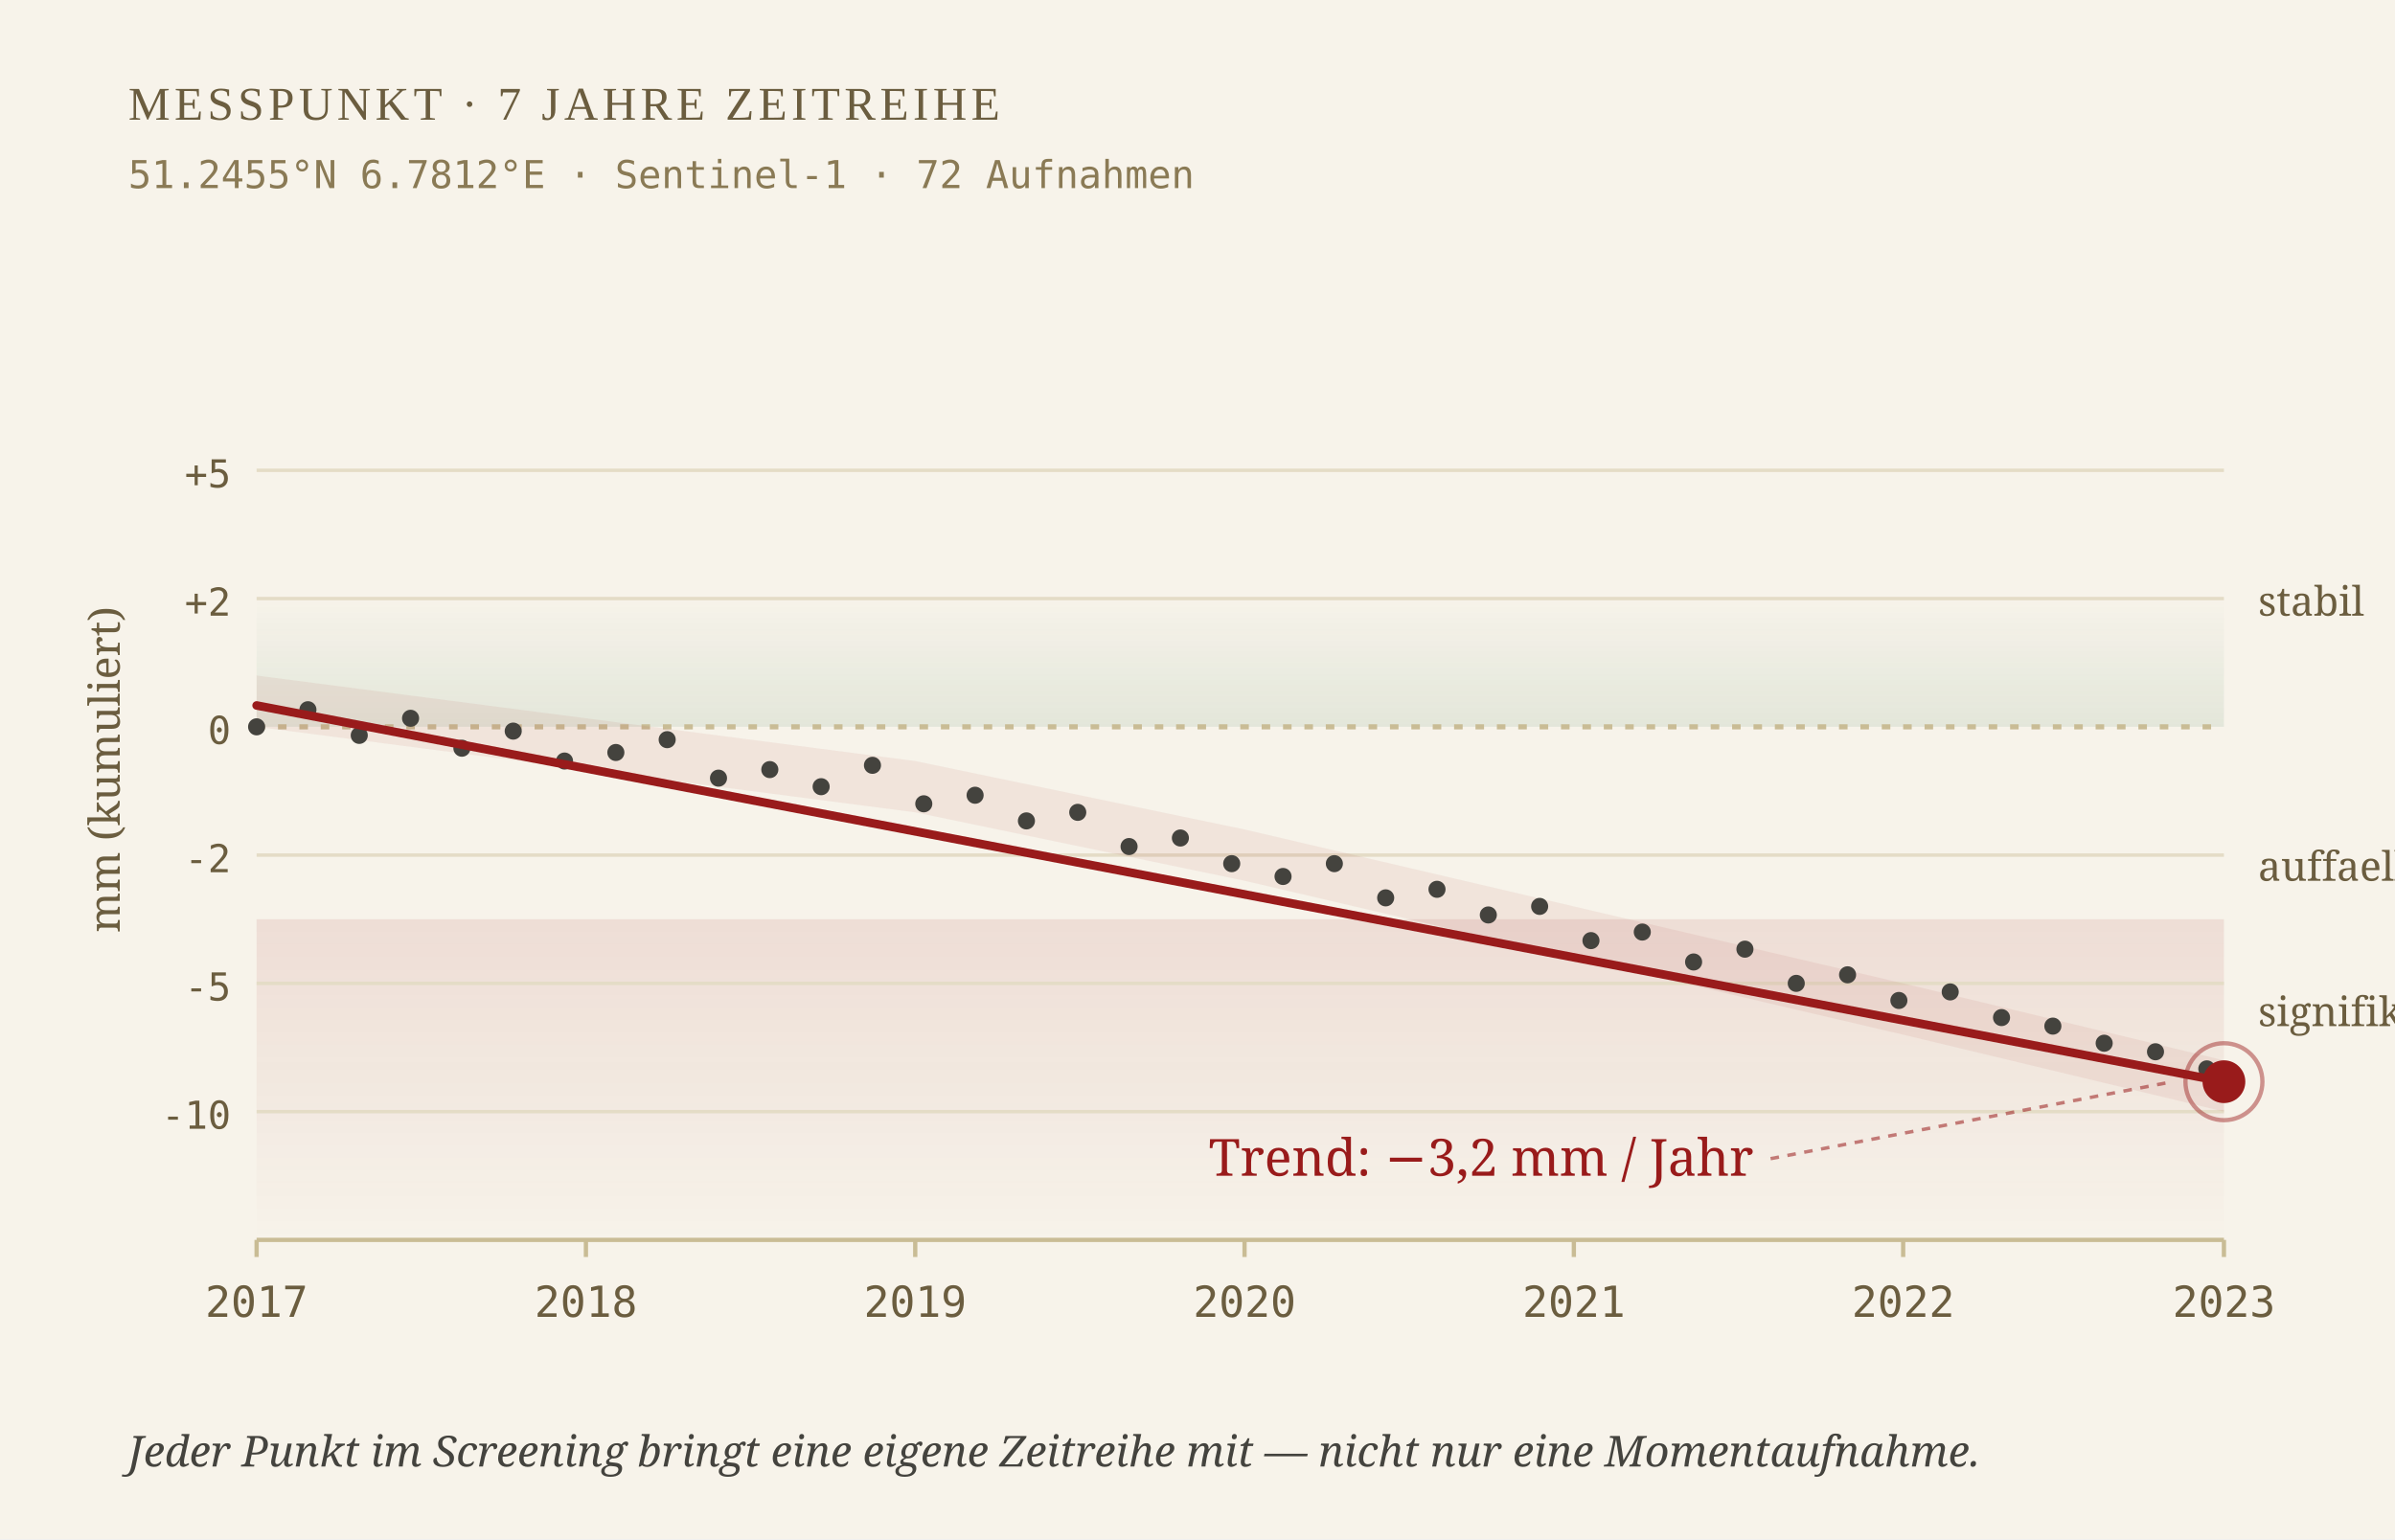
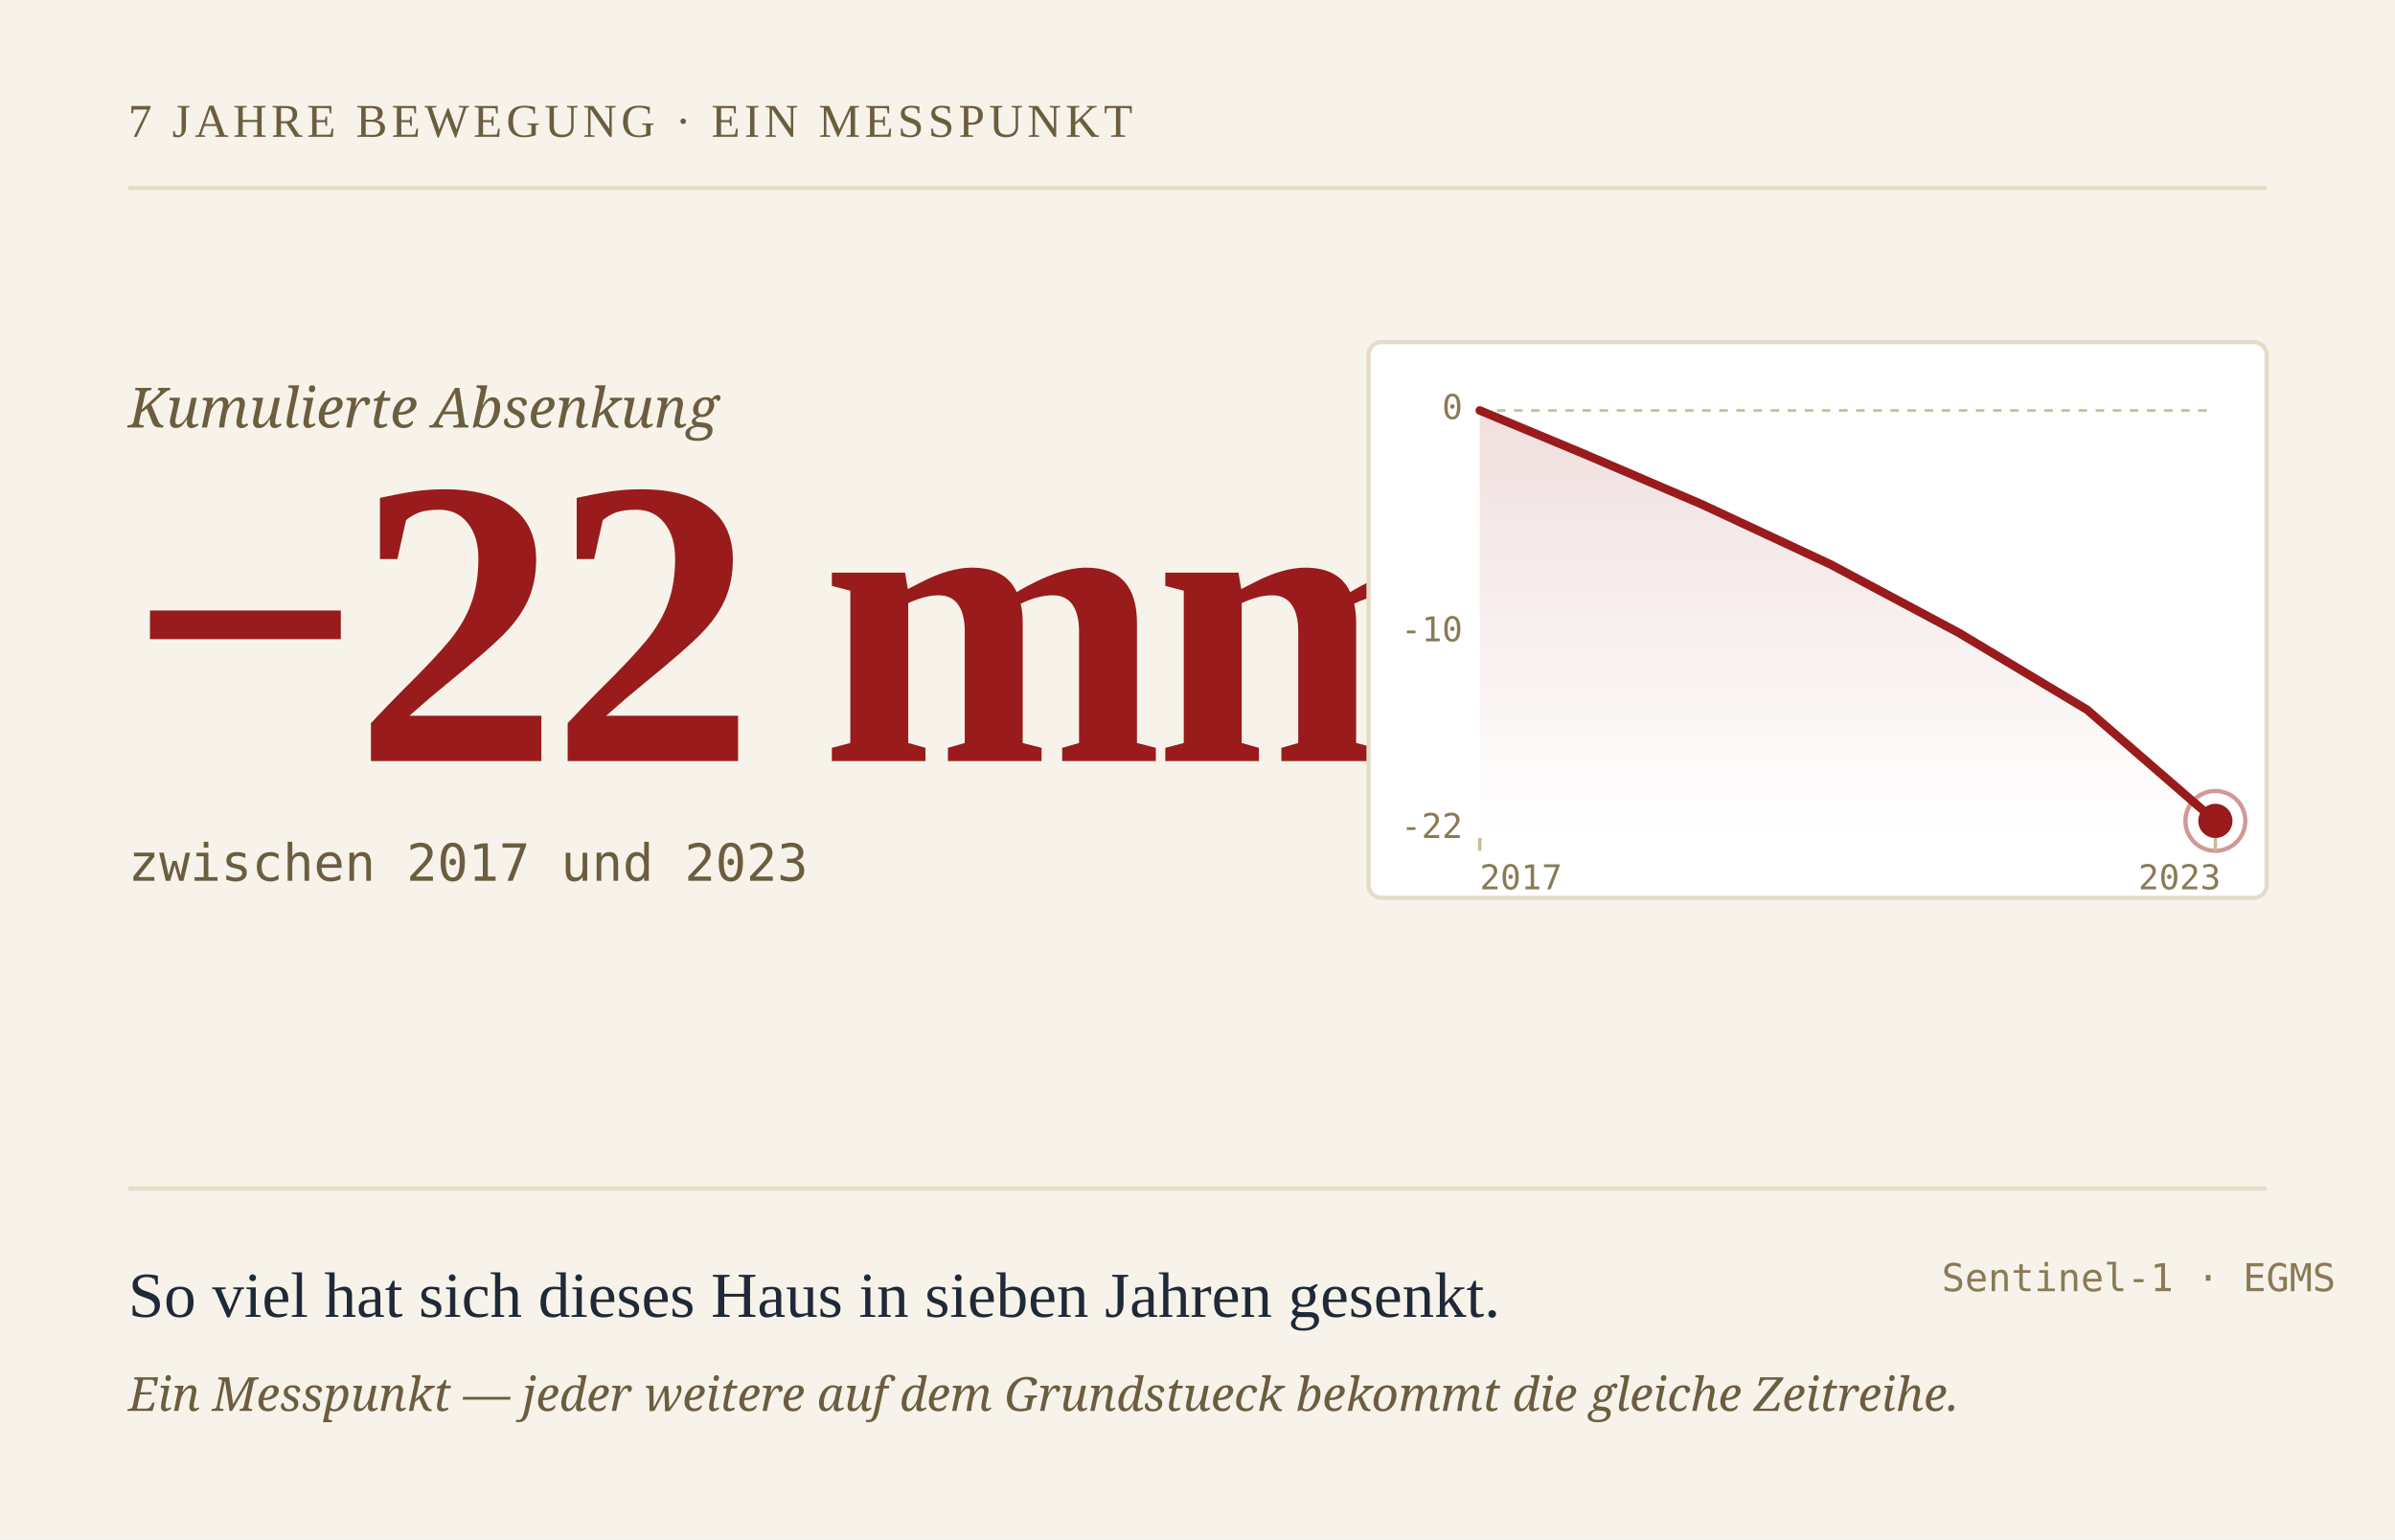
- <svg xmlns="http://www.w3.org/2000/svg" viewBox="0 0 560 360" width="560" height="360" role="img" aria-label="Zeitreihe der Bodenbewegung an einem Messpunkt, 2017 bis 2024, abwaertstrend minus 3,2 Millimeter pro Jahr">
+ <svg xmlns="http://www.w3.org/2000/svg" viewBox="0 0 560 360" width="560" height="360" role="img" aria-label="Kumulierte Absenkung minus 22 Millimeter zwischen 2017 und 2023 an einem Messpunkt">
  <defs>
-     <linearGradient id="tsBand" x1="0" y1="0" x2="0" y2="1">
-       <stop offset="0%" stop-color="#991B1B" stop-opacity="0.10" />
+     <linearGradient id="aSpark" x1="0" y1="0" x2="0" y2="1">
+       <stop offset="0%" stop-color="#991B1B" stop-opacity="0.14" />
      <stop offset="100%" stop-color="#991B1B" stop-opacity="0" />
-     </linearGradient>
-     <linearGradient id="tsStableBand" x1="0" y1="0" x2="0" y2="1">
-       <stop offset="0%" stop-color="#166534" stop-opacity="0" />
-       <stop offset="100%" stop-color="#166534" stop-opacity="0.09" />
    </linearGradient>
  </defs>
  <rect width="560" height="360" fill="#F7F3EA" />
-   <rect x="60" y="140" width="460" height="30" fill="url(#tsStableBand)" />
-   <rect x="60" y="215" width="460" height="75" fill="url(#tsBand)" />
-   <g stroke="#E4DCC6" stroke-width="0.8" fill="none">
-     <line x1="60" y1="110" x2="520" y2="110" />
-     <line x1="60" y1="140" x2="520" y2="140" />
-     <line x1="60" y1="200" x2="520" y2="200" />
-     <line x1="60" y1="230" x2="520" y2="230" />
-     <line x1="60" y1="260" x2="520" y2="260" />
+   <g font-family="Georgia, 'Times New Roman', serif" font-size="11" fill="#6B5D3F">
+     <text x="30" y="32" letter-spacing="1">7 JAHRE BEWEGUNG · EIN MESSPUNKT</text>
  </g>
-   <line x1="60" y1="170" x2="520" y2="170" stroke="#C9BC95" stroke-width="1.2" stroke-dasharray="2 3" />
-   <g font-family="ui-monospace, SFMono-Regular, Menlo, monospace" font-size="9" fill="#6B5D3F" text-anchor="end">
-     <text x="54" y="114">+5</text>
-     <text x="54" y="144">+2</text>
-     <text x="54" y="174">0</text>
-     <text x="54" y="204">-2</text>
-     <text x="54" y="234">-5</text>
-     <text x="54" y="264">-10</text>
+   <line x1="30" y1="44" x2="530" y2="44" stroke="#E4DCC6" stroke-width="1" />
+   <g transform="translate(30, 100)">
+     <text x="0" y="0" font-family="Georgia, serif" font-size="13" fill="#6B5D3F" font-style="italic">
+       Kumulierte Absenkung
+     </text>
+     <text x="0" y="78" font-family="Georgia, 'Times New Roman', serif" font-size="96" font-weight="bold" fill="#991B1B" letter-spacing="-2">
+       −22 mm
+     </text>
+     <text x="0" y="106" font-family="ui-monospace, SFMono-Regular, Menlo, monospace" font-size="12" fill="#6B5D3F">
+       zwischen 2017 und 2023
+     </text>
  </g>
-   <text x="28" y="180" font-family="Georgia, serif" font-size="10" fill="#6B5D3F" transform="rotate(-90 28 180)" text-anchor="middle">mm (kumuliert)</text>
-   <line x1="60" y1="290" x2="520" y2="290" stroke="#C9BC95" stroke-width="1" />
-   <g font-family="ui-monospace, SFMono-Regular, Menlo, monospace" font-size="10" fill="#6B5D3F" text-anchor="middle">
-     <text x="60" y="308">2017</text>
-     <text x="137" y="308">2018</text>
-     <text x="214" y="308">2019</text>
-     <text x="291" y="308">2020</text>
-     <text x="368" y="308">2021</text>
-     <text x="445" y="308">2022</text>
-     <text x="520" y="308">2023</text>
+   <g transform="translate(320, 80)">
+     <rect x="0" y="0" width="210" height="130" rx="3" fill="#FFFFFF" stroke="#E4DCC6" stroke-width="1" />
+     <g font-family="ui-monospace, Menlo, monospace" font-size="8" fill="#8A7A55" text-anchor="end">
+       <text x="22" y="18">0</text>
+       <text x="22" y="70">-10</text>
+       <text x="22" y="116">-22</text>
+     </g>
+     <line x1="26" y1="16" x2="198" y2="16" stroke="#C9BC95" stroke-width="0.6" stroke-dasharray="2 2" />
+     <path d="M 26 16 L 50 26 L 78 38 L 108 52 L 138 68 L 168 86 L 198 112              L 198 116 L 26 116 Z" fill="url(#aSpark)" />
+     <polyline points="26,16 50,26 78,38 108,52 138,68 168,86 198,112" fill="none" stroke="#991B1B" stroke-width="2" stroke-linecap="round" stroke-linejoin="round" />
+     <circle cx="198" cy="112" r="4" fill="#991B1B" />
+     <circle cx="198" cy="112" r="7" fill="none" stroke="#991B1B" stroke-width="1" stroke-opacity="0.45" />
+     <g stroke="#C9BC95" stroke-width="0.8">
+       <line x1="26" y1="116" x2="26" y2="119" />
+       <line x1="198" y1="116" x2="198" y2="119" />
+     </g>
+     <g font-family="ui-monospace, Menlo, monospace" font-size="8" fill="#8A7A55">
+       <text x="26" y="128">2017</text>
+       <text x="180" y="128">2023</text>
+     </g>
  </g>
-   <g stroke="#C9BC95" stroke-width="1">
-     <line x1="60" y1="290" x2="60" y2="294" />
-     <line x1="137" y1="290" x2="137" y2="294" />
-     <line x1="214" y1="290" x2="214" y2="294" />
-     <line x1="291" y1="290" x2="291" y2="294" />
-     <line x1="368" y1="290" x2="368" y2="294" />
-     <line x1="445" y1="290" x2="445" y2="294" />
-     <line x1="520" y1="290" x2="520" y2="294" />
+   <g>
+     <line x1="30" y1="278" x2="530" y2="278" stroke="#E4DCC6" stroke-width="1" />
+     <g font-family="Georgia, 'Times New Roman', serif" font-size="15" fill="#1F2937">
+       <text x="30" y="308">So viel hat sich dieses Haus in sieben Jahren gesenkt.</text>
+     </g>
+     <g font-family="Georgia, serif" font-size="11" fill="#6B5D3F" font-style="italic">
+       <text x="30" y="330">
+         Ein Messpunkt — jeder weitere auf dem Grundstueck bekommt die gleiche Zeitreihe.
+       </text>
+     </g>
  </g>
-   <path d="M 60 158 L 137 168 L 214 178 L 291 194 L 368 212 L 445 230 L 520 248            L 520 260 L 445 242 L 368 224 L 291 206 L 214 190 L 137 180 L 60 170 Z" fill="#991B1B" fill-opacity="0.07" />
-   <g fill="#44433E">
-     <circle cx="60" cy="170" r="2" />
-     <circle cx="72" cy="166" r="2" />
-     <circle cx="84" cy="172" r="2" />
-     <circle cx="96" cy="168" r="2" />
-     <circle cx="108" cy="175" r="2" />
-     <circle cx="120" cy="171" r="2" />
-     <circle cx="132" cy="178" r="2" />
-     <circle cx="144" cy="176" r="2" />
-     <circle cx="156" cy="173" r="2" />
-     <circle cx="168" cy="182" r="2" />
-     <circle cx="180" cy="180" r="2" />
-     <circle cx="192" cy="184" r="2" />
-     <circle cx="204" cy="179" r="2" />
-     <circle cx="216" cy="188" r="2" />
-     <circle cx="228" cy="186" r="2" />
-     <circle cx="240" cy="192" r="2" />
-     <circle cx="252" cy="190" r="2" />
-     <circle cx="264" cy="198" r="2" />
-     <circle cx="276" cy="196" r="2" />
-     <circle cx="288" cy="202" r="2" />
-     <circle cx="300" cy="205" r="2" />
-     <circle cx="312" cy="202" r="2" />
-     <circle cx="324" cy="210" r="2" />
-     <circle cx="336" cy="208" r="2" />
-     <circle cx="348" cy="214" r="2" />
-     <circle cx="360" cy="212" r="2" />
-     <circle cx="372" cy="220" r="2" />
-     <circle cx="384" cy="218" r="2" />
-     <circle cx="396" cy="225" r="2" />
-     <circle cx="408" cy="222" r="2" />
-     <circle cx="420" cy="230" r="2" />
-     <circle cx="432" cy="228" r="2" />
-     <circle cx="444" cy="234" r="2" />
-     <circle cx="456" cy="232" r="2" />
-     <circle cx="468" cy="238" r="2" />
-     <circle cx="480" cy="240" r="2" />
-     <circle cx="492" cy="244" r="2" />
-     <circle cx="504" cy="246" r="2" />
-     <circle cx="516" cy="250" r="2" />
-   </g>
-   <line x1="60" y1="165" x2="520" y2="253" stroke="#991B1B" stroke-width="2" stroke-linecap="round" />
-   <circle cx="520" cy="253" r="5" fill="#991B1B" />
-   <circle cx="520" cy="253" r="9" fill="none" stroke="#991B1B" stroke-width="1" stroke-opacity="0.45" />
-   <g font-family="Georgia, serif" font-size="12" fill="#991B1B">
-     <text x="410" y="275" text-anchor="end">Trend: −3,2 mm / Jahr</text>
-   </g>
-   <line x1="414" y1="271" x2="508" y2="253" stroke="#991B1B" stroke-width="0.8" stroke-dasharray="2 2" opacity="0.55" />
-   <g font-family="Georgia, serif" font-size="9.5" fill="#6B5D3F">
-     <text x="528" y="144">stabil</text>
-     <text x="528" y="206">auffaellig</text>
-     <text x="528" y="240">signifikant</text>
-   </g>
-   <g font-family="Georgia, 'Times New Roman', serif" font-size="11" fill="#6B5D3F">
-     <text x="30" y="28" letter-spacing="1">MESSPUNKT · 7 JAHRE ZEITREIHE</text>
-   </g>
-   <g font-family="ui-monospace, SFMono-Regular, Menlo, monospace" font-size="9" fill="#8A7A55">
-     <text x="30" y="44">51.2455°N  6.7812°E  ·  Sentinel-1  ·  72 Aufnahmen</text>
-   </g>
-   <g font-family="Georgia, serif" font-size="10" fill="#44433E" font-style="italic">
-     <text x="30" y="343">Jeder Punkt im Screening bringt eine eigene Zeitreihe mit — nicht nur eine Momentaufnahme.</text>
+   <g transform="translate(454, 302)" font-family="ui-monospace, Menlo, monospace" font-size="9" fill="#8A7A55">
+     <text x="0" y="0">Sentinel-1 · EGMS</text>
  </g>
</svg>
